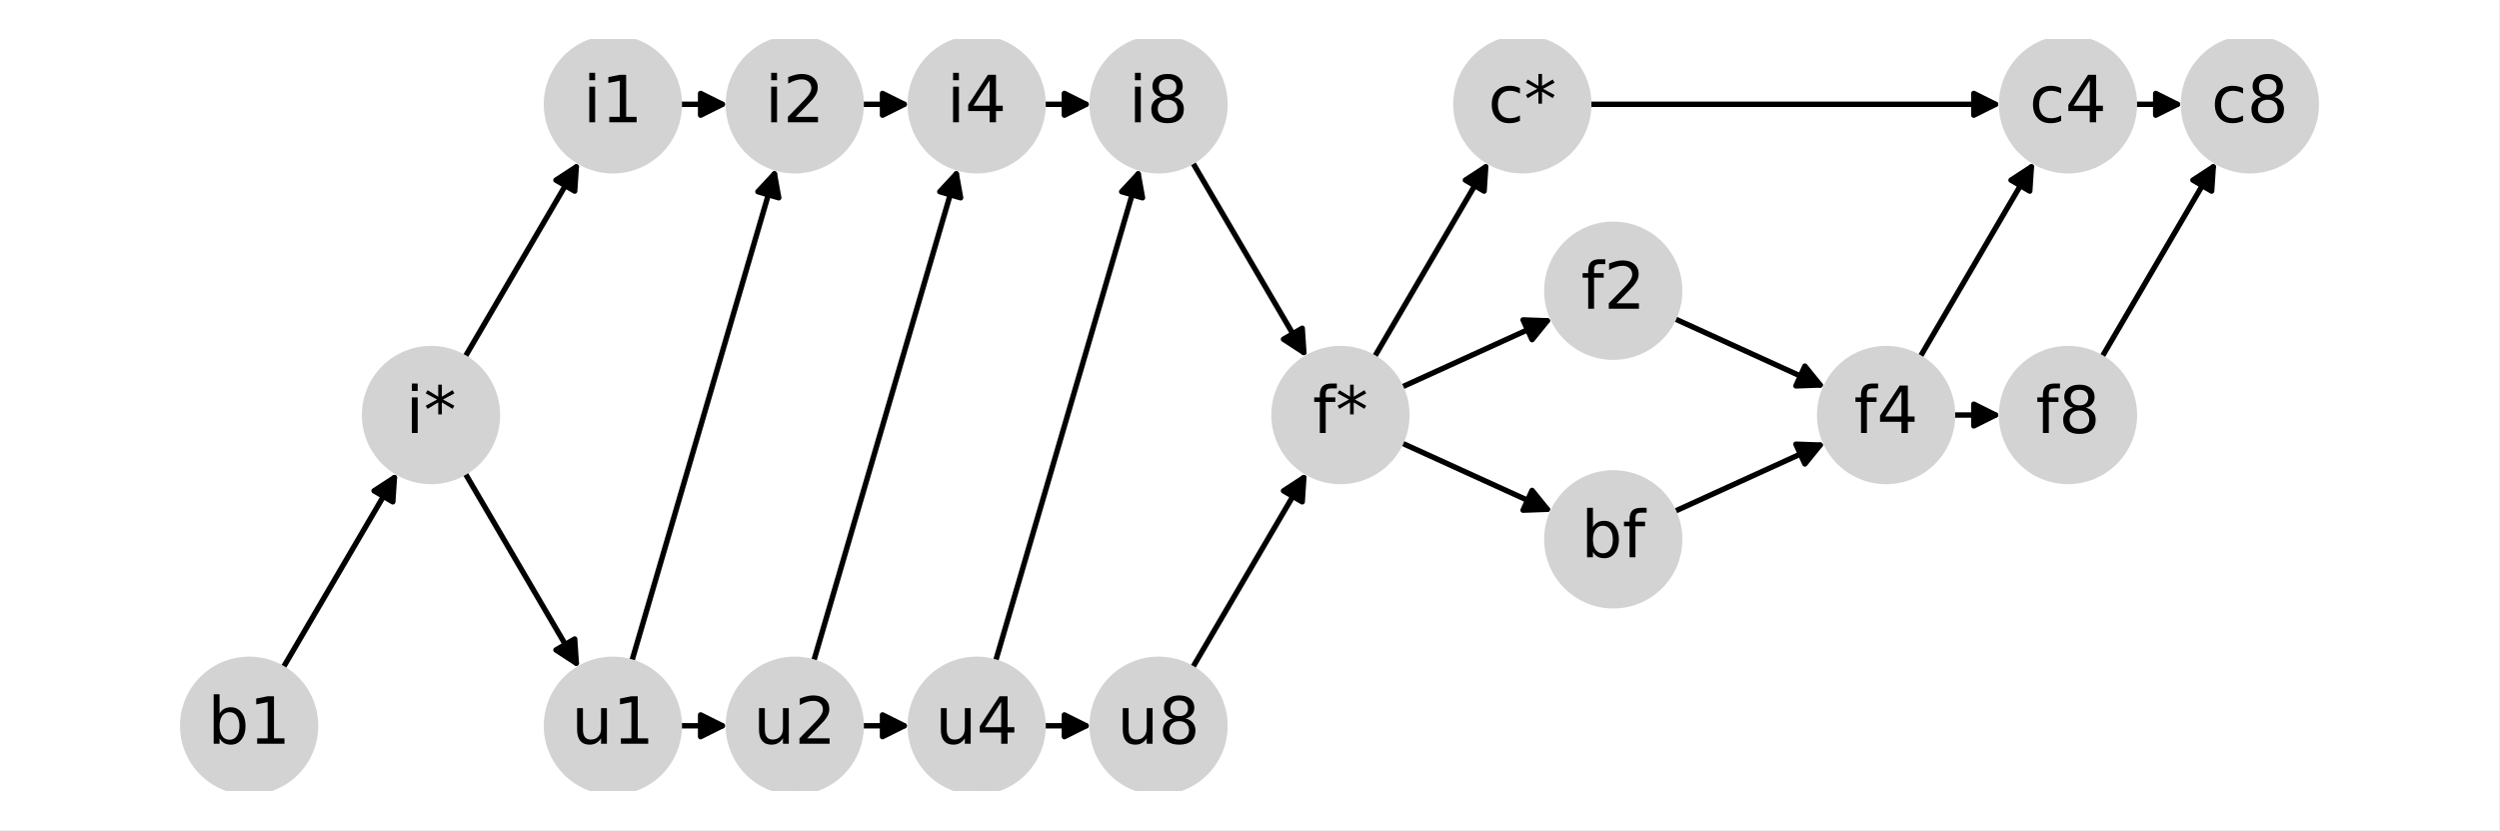
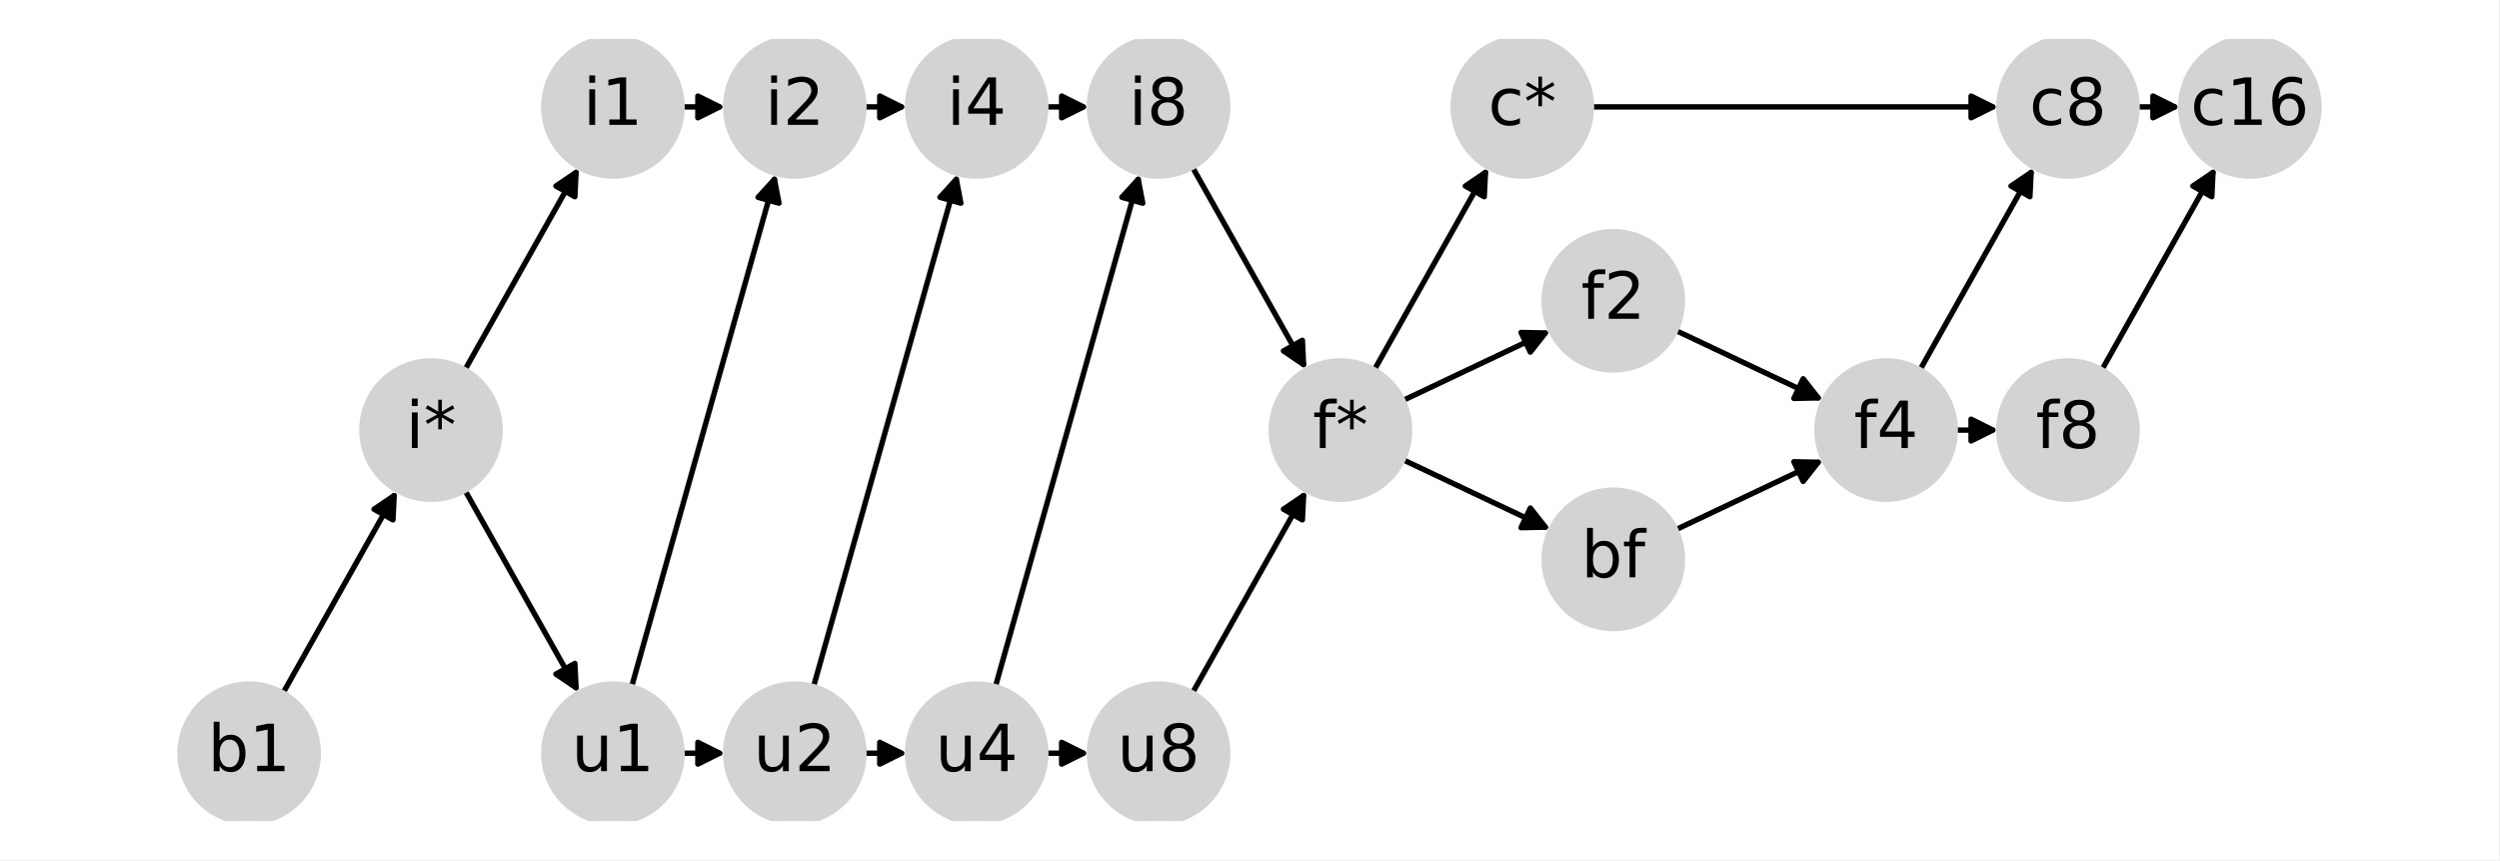
- <svg xmlns="http://www.w3.org/2000/svg" xmlns:xlink="http://www.w3.org/1999/xlink" height="153pt" version="1.1" viewBox="0 0 460.8 153" width="460.8pt">
+ <svg xmlns="http://www.w3.org/2000/svg" xmlns:xlink="http://www.w3.org/1999/xlink" height="158.544pt" version="1.1" viewBox="0 0 460.8 158.544" width="460.8pt">
  <defs>
    <style type="text/css">*{stroke-linecap:butt;stroke-linejoin:round;}</style>
  </defs>
  <g id="figure_1">
    <g id="patch_1">
-       <path d="M 0 153  L 460.8 153  L 460.8 0  L 0 0  z " style="fill:#ffffff;" />
+       <path d="M 0 158.544  L 460.8 158.544  L 460.8 0  L 0 0  z " style="fill:#ffffff;" />
    </g>
    <g id="axes_1">
      <g id="patch_2">
-         <path clip-path="url(#pbde559b380)" d="M 52.125 123.205  Q 62.707 105.136 72.723 88.032  " style="fill:none;stroke:#000000;stroke-linecap:round;" />
-         <path clip-path="url(#pbde559b380)" d="M 68.975 90.473  L 72.723 88.032  L 72.427 92.495  L 68.975 90.473  z " style="stroke:#000000;stroke-linecap:round;" />
+         <path clip-path="url(#p15dc812c16)" d="M 52.191 127.729  Q 62.707 109.054 72.674 91.352  " style="fill:none;stroke:#000000;stroke-linecap:round;" />
+         <path clip-path="url(#p15dc812c16)" d="M 68.969 93.856  L 72.674 91.352  L 72.454 95.819  L 68.969 93.856  z " style="stroke:#000000;stroke-linecap:round;" />
      </g>
      <g id="patch_3">
-         <path clip-path="url(#pbde559b380)" d="M 125.26 133.773  Q 129.784 133.773 133.19 133.773  " style="fill:none;stroke:#000000;stroke-linecap:round;" />
-         <path clip-path="url(#pbde559b380)" d="M 129.19 131.773  L 133.19 133.773  L 129.19 135.773  L 129.19 131.773  z " style="stroke:#000000;stroke-linecap:round;" />
+         <path clip-path="url(#p15dc812c16)" d="M 125.759 138.836  Q 129.781 138.836 132.685 138.836  " style="fill:none;stroke:#000000;stroke-linecap:round;" />
+         <path clip-path="url(#p15dc812c16)" d="M 128.685 136.836  L 132.685 138.836  L 128.685 140.836  L 128.685 136.836  z " style="stroke:#000000;stroke-linecap:round;" />
      </g>
      <g id="patch_4">
-         <path clip-path="url(#pbde559b380)" d="M 116.457 122.017  Q 129.784 76.499 142.798 32.054  " style="fill:none;stroke:#000000;stroke-linecap:round;" />
-         <path clip-path="url(#pbde559b380)" d="M 139.754 35.331  L 142.798 32.054  L 143.593 36.455  L 139.754 35.331  z " style="stroke:#000000;stroke-linecap:round;" />
+         <path clip-path="url(#p15dc812c16)" d="M 116.469 126.566  Q 129.784 79.273 142.795 33.056  " style="fill:none;stroke:#000000;stroke-linecap:round;" />
+         <path clip-path="url(#p15dc812c16)" d="M 139.786 36.364  L 142.795 33.056  L 143.637 37.448  L 139.786 36.364  z " style="stroke:#000000;stroke-linecap:round;" />
      </g>
      <g id="patch_5">
-         <path clip-path="url(#pbde559b380)" d="M 149.995 122.017  Q 163.323 76.499 176.336 32.054  " style="fill:none;stroke:#000000;stroke-linecap:round;" />
-         <path clip-path="url(#pbde559b380)" d="M 173.293 35.331  L 176.336 32.054  L 177.132 36.455  L 173.293 35.331  z " style="stroke:#000000;stroke-linecap:round;" />
+         <path clip-path="url(#p15dc812c16)" d="M 150.008 126.566  Q 163.322 79.273 176.334 33.056  " style="fill:none;stroke:#000000;stroke-linecap:round;" />
+         <path clip-path="url(#p15dc812c16)" d="M 173.325 36.364  L 176.334 33.056  L 177.175 37.448  L 173.325 36.364  z " style="stroke:#000000;stroke-linecap:round;" />
      </g>
      <g id="patch_6">
-         <path clip-path="url(#pbde559b380)" d="M 158.799 133.773  Q 163.323 133.773 166.729 133.773  " style="fill:none;stroke:#000000;stroke-linecap:round;" />
-         <path clip-path="url(#pbde559b380)" d="M 162.729 131.773  L 166.729 133.773  L 162.729 135.773  L 162.729 131.773  z " style="stroke:#000000;stroke-linecap:round;" />
+         <path clip-path="url(#p15dc812c16)" d="M 159.298 138.836  Q 163.32 138.836 166.224 138.836  " style="fill:none;stroke:#000000;stroke-linecap:round;" />
+         <path clip-path="url(#p15dc812c16)" d="M 162.224 136.836  L 166.224 138.836  L 162.224 140.836  L 162.224 136.836  z " style="stroke:#000000;stroke-linecap:round;" />
      </g>
      <g id="patch_7">
-         <path clip-path="url(#pbde559b380)" d="M 192.337 133.773  Q 196.861 133.773 200.267 133.773  " style="fill:none;stroke:#000000;stroke-linecap:round;" />
-         <path clip-path="url(#pbde559b380)" d="M 196.267 131.773  L 200.267 133.773  L 196.267 135.773  L 196.267 131.773  z " style="stroke:#000000;stroke-linecap:round;" />
+         <path clip-path="url(#p15dc812c16)" d="M 192.837 138.836  Q 196.859 138.836 199.763 138.836  " style="fill:none;stroke:#000000;stroke-linecap:round;" />
+         <path clip-path="url(#p15dc812c16)" d="M 195.763 136.836  L 199.763 138.836  L 195.763 140.836  L 195.763 136.836  z " style="stroke:#000000;stroke-linecap:round;" />
      </g>
      <g id="patch_8">
-         <path clip-path="url(#pbde559b380)" d="M 183.534 122.017  Q 196.862 76.499 209.875 32.054  " style="fill:none;stroke:#000000;stroke-linecap:round;" />
-         <path clip-path="url(#pbde559b380)" d="M 206.832 35.331  L 209.875 32.054  L 210.67 36.455  L 206.832 35.331  z " style="stroke:#000000;stroke-linecap:round;" />
+         <path clip-path="url(#p15dc812c16)" d="M 183.546 126.566  Q 196.861 79.273 209.873 33.056  " style="fill:none;stroke:#000000;stroke-linecap:round;" />
+         <path clip-path="url(#p15dc812c16)" d="M 206.864 36.364  L 209.873 33.056  L 210.714 37.448  L 206.864 36.364  z " style="stroke:#000000;stroke-linecap:round;" />
      </g>
      <g id="patch_9">
-         <path clip-path="url(#pbde559b380)" d="M 219.819 123.205  Q 230.4 105.136 240.416 88.032  " style="fill:none;stroke:#000000;stroke-linecap:round;" />
-         <path clip-path="url(#pbde559b380)" d="M 236.669 90.473  L 240.416 88.032  L 240.121 92.495  L 236.669 90.473  z " style="stroke:#000000;stroke-linecap:round;" />
+         <path clip-path="url(#p15dc812c16)" d="M 219.884 127.729  Q 230.4 109.054 240.367 91.352  " style="fill:none;stroke:#000000;stroke-linecap:round;" />
+         <path clip-path="url(#p15dc812c16)" d="M 236.662 93.856  L 240.367 91.352  L 240.148 95.819  L 236.662 93.856  z " style="stroke:#000000;stroke-linecap:round;" />
      </g>
      <g id="patch_10">
-         <path clip-path="url(#pbde559b380)" d="M 85.664 87.067  Q 96.245 105.136 106.261 122.241  " style="fill:none;stroke:#000000;stroke-linecap:round;" />
-         <path clip-path="url(#pbde559b380)" d="M 105.966 117.778  L 106.261 122.241  L 102.514 119.799  L 105.966 117.778  z " style="stroke:#000000;stroke-linecap:round;" />
+         <path clip-path="url(#p15dc812c16)" d="M 85.73 90.378  Q 96.245 109.054 106.213 126.756  " style="fill:none;stroke:#000000;stroke-linecap:round;" />
+         <path clip-path="url(#p15dc812c16)" d="M 105.993 122.289  L 106.213 126.756  L 102.507 124.251  L 105.993 122.289  z " style="stroke:#000000;stroke-linecap:round;" />
      </g>
      <g id="patch_11">
-         <path clip-path="url(#pbde559b380)" d="M 85.664 65.933  Q 96.245 47.864 106.261 30.759  " style="fill:none;stroke:#000000;stroke-linecap:round;" />
-         <path clip-path="url(#pbde559b380)" d="M 102.514 33.201  L 106.261 30.759  L 105.966 35.222  L 102.514 33.201  z " style="stroke:#000000;stroke-linecap:round;" />
+         <path clip-path="url(#p15dc812c16)" d="M 85.73 68.166  Q 96.245 49.49 106.213 31.788  " style="fill:none;stroke:#000000;stroke-linecap:round;" />
+         <path clip-path="url(#p15dc812c16)" d="M 102.507 34.293  L 106.213 31.788  L 105.993 36.255  L 102.507 34.293  z " style="stroke:#000000;stroke-linecap:round;" />
      </g>
      <g id="patch_12">
-         <path clip-path="url(#pbde559b380)" d="M 125.26 19.227  Q 129.784 19.227 133.19 19.227  " style="fill:none;stroke:#000000;stroke-linecap:round;" />
-         <path clip-path="url(#pbde559b380)" d="M 129.19 17.227  L 133.19 19.227  L 129.19 21.227  L 129.19 17.227  z " style="stroke:#000000;stroke-linecap:round;" />
+         <path clip-path="url(#p15dc812c16)" d="M 125.759 19.708  Q 129.781 19.708 132.685 19.708  " style="fill:none;stroke:#000000;stroke-linecap:round;" />
+         <path clip-path="url(#p15dc812c16)" d="M 128.685 17.708  L 132.685 19.708  L 128.685 21.708  L 128.685 17.708  z " style="stroke:#000000;stroke-linecap:round;" />
      </g>
      <g id="patch_13">
-         <path clip-path="url(#pbde559b380)" d="M 158.799 19.227  Q 163.323 19.227 166.729 19.227  " style="fill:none;stroke:#000000;stroke-linecap:round;" />
-         <path clip-path="url(#pbde559b380)" d="M 162.729 17.227  L 166.729 19.227  L 162.729 21.227  L 162.729 17.227  z " style="stroke:#000000;stroke-linecap:round;" />
+         <path clip-path="url(#p15dc812c16)" d="M 159.298 19.708  Q 163.32 19.708 166.224 19.708  " style="fill:none;stroke:#000000;stroke-linecap:round;" />
+         <path clip-path="url(#p15dc812c16)" d="M 162.224 17.708  L 166.224 19.708  L 162.224 21.708  L 162.224 17.708  z " style="stroke:#000000;stroke-linecap:round;" />
      </g>
      <g id="patch_14">
-         <path clip-path="url(#pbde559b380)" d="M 192.337 19.227  Q 196.861 19.227 200.267 19.227  " style="fill:none;stroke:#000000;stroke-linecap:round;" />
-         <path clip-path="url(#pbde559b380)" d="M 196.267 17.227  L 200.267 19.227  L 196.267 21.227  L 196.267 17.227  z " style="stroke:#000000;stroke-linecap:round;" />
+         <path clip-path="url(#p15dc812c16)" d="M 192.837 19.708  Q 196.859 19.708 199.763 19.708  " style="fill:none;stroke:#000000;stroke-linecap:round;" />
+         <path clip-path="url(#p15dc812c16)" d="M 195.763 17.708  L 199.763 19.708  L 195.763 21.708  L 195.763 17.708  z " style="stroke:#000000;stroke-linecap:round;" />
      </g>
      <g id="patch_15">
-         <path clip-path="url(#pbde559b380)" d="M 219.819 29.795  Q 230.4 47.864 240.416 64.968  " style="fill:none;stroke:#000000;stroke-linecap:round;" />
-         <path clip-path="url(#pbde559b380)" d="M 240.121 60.505  L 240.416 64.968  L 236.669 62.527  L 240.121 60.505  z " style="stroke:#000000;stroke-linecap:round;" />
+         <path clip-path="url(#p15dc812c16)" d="M 219.884 30.815  Q 230.4 49.49 240.367 67.192  " style="fill:none;stroke:#000000;stroke-linecap:round;" />
+         <path clip-path="url(#p15dc812c16)" d="M 240.148 62.725  L 240.367 67.192  L 236.662 64.688  L 240.148 62.725  z " style="stroke:#000000;stroke-linecap:round;" />
      </g>
      <g id="patch_16">
-         <path clip-path="url(#pbde559b380)" d="M 253.358 65.933  Q 263.939 47.864 273.955 30.759  " style="fill:none;stroke:#000000;stroke-linecap:round;" />
-         <path clip-path="url(#pbde559b380)" d="M 270.208 33.201  L 273.955 30.759  L 273.659 35.222  L 270.208 33.201  z " style="stroke:#000000;stroke-linecap:round;" />
+         <path clip-path="url(#p15dc812c16)" d="M 253.423 68.166  Q 263.939 49.49 273.906 31.788  " style="fill:none;stroke:#000000;stroke-linecap:round;" />
+         <path clip-path="url(#p15dc812c16)" d="M 270.201 34.293  L 273.906 31.788  L 273.686 36.255  L 270.201 34.293  z " style="stroke:#000000;stroke-linecap:round;" />
      </g>
      <g id="patch_17">
-         <path clip-path="url(#pbde559b380)" d="M 258.319 71.423  Q 272.326 65.044 285.315 59.129  " style="fill:none;stroke:#000000;stroke-linecap:round;" />
-         <path clip-path="url(#pbde559b380)" d="M 280.846 58.967  L 285.315 59.129  L 282.504 62.607  L 280.846 58.967  z " style="stroke:#000000;stroke-linecap:round;" />
+         <path clip-path="url(#p15dc812c16)" d="M 258.693 73.814  Q 272.325 67.359 284.946 61.381  " style="fill:none;stroke:#000000;stroke-linecap:round;" />
+         <path clip-path="url(#p15dc812c16)" d="M 280.475 61.286  L 284.946 61.381  L 282.187 64.901  L 280.475 61.286  z " style="stroke:#000000;stroke-linecap:round;" />
      </g>
      <g id="patch_18">
-         <path clip-path="url(#pbde559b380)" d="M 258.319 81.577  Q 272.326 87.956 285.315 93.871  " style="fill:none;stroke:#000000;stroke-linecap:round;" />
-         <path clip-path="url(#pbde559b380)" d="M 282.504 90.393  L 285.315 93.871  L 280.846 94.033  L 282.504 90.393  z " style="stroke:#000000;stroke-linecap:round;" />
+         <path clip-path="url(#p15dc812c16)" d="M 258.693 84.73  Q 272.325 91.185 284.946 97.163  " style="fill:none;stroke:#000000;stroke-linecap:round;" />
+         <path clip-path="url(#p15dc812c16)" d="M 282.187 93.643  L 284.946 97.163  L 280.475 97.258  L 282.187 93.643  z " style="stroke:#000000;stroke-linecap:round;" />
      </g>
      <g id="patch_19">
-         <path clip-path="url(#pbde559b380)" d="M 308.627 94.332  Q 322.634 87.954 335.623 82.038  " style="fill:none;stroke:#000000;stroke-linecap:round;" />
-         <path clip-path="url(#pbde559b380)" d="M 331.154 81.876  L 335.623 82.038  L 332.812 85.516  L 331.154 81.876  z " style="stroke:#000000;stroke-linecap:round;" />
+         <path clip-path="url(#p15dc812c16)" d="M 309.001 97.64  Q 322.633 91.184 335.254 85.207  " style="fill:none;stroke:#000000;stroke-linecap:round;" />
+         <path clip-path="url(#p15dc812c16)" d="M 330.783 85.111  L 335.254 85.207  L 332.495 88.726  L 330.783 85.111  z " style="stroke:#000000;stroke-linecap:round;" />
      </g>
      <g id="patch_20">
-         <path clip-path="url(#pbde559b380)" d="M 308.627 58.668  Q 322.634 65.046 335.623 70.962  " style="fill:none;stroke:#000000;stroke-linecap:round;" />
-         <path clip-path="url(#pbde559b380)" d="M 332.812 67.484  L 335.623 70.962  L 331.154 71.124  L 332.812 67.484  z " style="stroke:#000000;stroke-linecap:round;" />
+         <path clip-path="url(#p15dc812c16)" d="M 309.001 60.904  Q 322.633 67.36 335.254 73.337  " style="fill:none;stroke:#000000;stroke-linecap:round;" />
+         <path clip-path="url(#p15dc812c16)" d="M 332.495 69.818  L 335.254 73.337  L 330.783 73.433  L 332.495 69.818  z " style="stroke:#000000;stroke-linecap:round;" />
      </g>
      <g id="patch_21">
-         <path clip-path="url(#pbde559b380)" d="M 353.974 65.933  Q 364.555 47.864 374.571 30.759  " style="fill:none;stroke:#000000;stroke-linecap:round;" />
-         <path clip-path="url(#pbde559b380)" d="M 370.824 33.201  L 374.571 30.759  L 374.275 35.222  L 370.824 33.201  z " style="stroke:#000000;stroke-linecap:round;" />
+         <path clip-path="url(#p15dc812c16)" d="M 354.039 68.166  Q 364.555 49.49 374.522 31.788  " style="fill:none;stroke:#000000;stroke-linecap:round;" />
+         <path clip-path="url(#p15dc812c16)" d="M 370.817 34.293  L 374.522 31.788  L 374.302 36.255  L 370.817 34.293  z " style="stroke:#000000;stroke-linecap:round;" />
      </g>
      <g id="patch_22">
-         <path clip-path="url(#pbde559b380)" d="M 360.031 76.5  Q 364.555 76.5 367.961 76.5  " style="fill:none;stroke:#000000;stroke-linecap:round;" />
-         <path clip-path="url(#pbde559b380)" d="M 363.961 74.5  L 367.961 76.5  L 363.961 78.5  L 363.961 74.5  z " style="stroke:#000000;stroke-linecap:round;" />
+         <path clip-path="url(#p15dc812c16)" d="M 360.53 79.272  Q 364.552 79.272 367.456 79.272  " style="fill:none;stroke:#000000;stroke-linecap:round;" />
+         <path clip-path="url(#p15dc812c16)" d="M 363.456 77.272  L 367.456 79.272  L 363.456 81.272  L 363.456 77.272  z " style="stroke:#000000;stroke-linecap:round;" />
      </g>
      <g id="patch_23">
-         <path clip-path="url(#pbde559b380)" d="M 387.512 65.933  Q 398.093 47.864 408.11 30.759  " style="fill:none;stroke:#000000;stroke-linecap:round;" />
-         <path clip-path="url(#pbde559b380)" d="M 404.362 33.201  L 408.11 30.759  L 407.814 35.222  L 404.362 33.201  z " style="stroke:#000000;stroke-linecap:round;" />
+         <path clip-path="url(#p15dc812c16)" d="M 387.578 68.166  Q 398.094 49.49 408.061 31.788  " style="fill:none;stroke:#000000;stroke-linecap:round;" />
+         <path clip-path="url(#p15dc812c16)" d="M 404.356 34.293  L 408.061 31.788  L 407.841 36.255  L 404.356 34.293  z " style="stroke:#000000;stroke-linecap:round;" />
      </g>
      <g id="patch_24">
-         <path clip-path="url(#pbde559b380)" d="M 292.956 19.227  Q 331.017 19.227 367.96 19.227  " style="fill:none;stroke:#000000;stroke-linecap:round;" />
-         <path clip-path="url(#pbde559b380)" d="M 363.96 17.227  L 367.96 19.227  L 363.96 21.227  L 363.96 17.227  z " style="stroke:#000000;stroke-linecap:round;" />
+         <path clip-path="url(#p15dc812c16)" d="M 293.454 19.708  Q 331.016 19.708 367.461 19.708  " style="fill:none;stroke:#000000;stroke-linecap:round;" />
+         <path clip-path="url(#p15dc812c16)" d="M 363.461 17.708  L 367.461 19.708  L 363.461 21.708  L 363.461 17.708  z " style="stroke:#000000;stroke-linecap:round;" />
      </g>
      <g id="patch_25">
-         <path clip-path="url(#pbde559b380)" d="M 393.57 19.227  Q 398.094 19.227 401.5 19.227  " style="fill:none;stroke:#000000;stroke-linecap:round;" />
-         <path clip-path="url(#pbde559b380)" d="M 397.5 17.227  L 401.5 19.227  L 397.5 21.227  L 397.5 17.227  z " style="stroke:#000000;stroke-linecap:round;" />
+         <path clip-path="url(#p15dc812c16)" d="M 394.069 19.708  Q 398.091 19.708 400.995 19.708  " style="fill:none;stroke:#000000;stroke-linecap:round;" />
+         <path clip-path="url(#p15dc812c16)" d="M 396.995 17.708  L 400.995 19.708  L 396.995 21.708  L 396.995 17.708  z " style="stroke:#000000;stroke-linecap:round;" />
      </g>
      <g id="PathCollection_1">
        <defs>
-           <path d="M 0 12.247  C 3.248 12.247 6.364 10.957 8.66 8.66  C 10.957 6.364 12.247 3.248 12.247 0  C 12.247 -3.248 10.957 -6.364 8.66 -8.66  C 6.364 -10.957 3.248 -12.247 0 -12.247  C -3.248 -12.247 -6.364 -10.957 -8.66 -8.66  C -10.957 -6.364 -12.247 -3.248 -12.247 0  C -12.247 3.248 -10.957 6.364 -8.66 8.66  C -6.364 10.957 -3.248 12.247 0 12.247  z " id="mb27db99286" style="stroke:#d3d3d3;" />
+           <path d="M 0 12.748  C 3.381 12.748 6.623 11.404 9.014 9.014  C 11.404 6.623 12.748 3.381 12.748 0  C 12.748 -3.381 11.404 -6.623 9.014 -9.014  C 6.623 -11.404 3.381 -12.748 0 -12.748  C -3.381 -12.748 -6.623 -11.404 -9.014 -9.014  C -11.404 -6.623 -12.748 -3.381 -12.748 0  C -12.748 3.381 -11.404 6.623 -9.014 9.014  C -6.623 11.404 -3.381 12.748 0 12.748  z " id="mf96788dac4" style="stroke:#d3d3d3;" />
        </defs>
-         <g clip-path="url(#pbde559b380)">
-           <use style="fill:#d3d3d3;stroke:#d3d3d3;" x="45.937" xlink:href="#mb27db99286" y="133.773" />
-           <use style="fill:#d3d3d3;stroke:#d3d3d3;" x="113.015" xlink:href="#mb27db99286" y="133.773" />
-           <use style="fill:#d3d3d3;stroke:#d3d3d3;" x="146.553" xlink:href="#mb27db99286" y="133.773" />
-           <use style="fill:#d3d3d3;stroke:#d3d3d3;" x="180.092" xlink:href="#mb27db99286" y="133.773" />
-           <use style="fill:#d3d3d3;stroke:#d3d3d3;" x="213.631" xlink:href="#mb27db99286" y="133.773" />
-           <use style="fill:#d3d3d3;stroke:#d3d3d3;" x="79.476" xlink:href="#mb27db99286" y="76.5" />
-           <use style="fill:#d3d3d3;stroke:#d3d3d3;" x="113.015" xlink:href="#mb27db99286" y="19.227" />
-           <use style="fill:#d3d3d3;stroke:#d3d3d3;" x="146.553" xlink:href="#mb27db99286" y="19.227" />
-           <use style="fill:#d3d3d3;stroke:#d3d3d3;" x="180.092" xlink:href="#mb27db99286" y="19.227" />
-           <use style="fill:#d3d3d3;stroke:#d3d3d3;" x="213.631" xlink:href="#mb27db99286" y="19.227" />
-           <use style="fill:#d3d3d3;stroke:#d3d3d3;" x="247.169" xlink:href="#mb27db99286" y="76.5" />
-           <use style="fill:#d3d3d3;stroke:#d3d3d3;" x="297.477" xlink:href="#mb27db99286" y="99.409" />
-           <use style="fill:#d3d3d3;stroke:#d3d3d3;" x="297.477" xlink:href="#mb27db99286" y="53.591" />
-           <use style="fill:#d3d3d3;stroke:#d3d3d3;" x="347.785" xlink:href="#mb27db99286" y="76.5" />
-           <use style="fill:#d3d3d3;stroke:#d3d3d3;" x="381.324" xlink:href="#mb27db99286" y="76.5" />
-           <use style="fill:#d3d3d3;stroke:#d3d3d3;" x="280.708" xlink:href="#mb27db99286" y="19.227" />
-           <use style="fill:#d3d3d3;stroke:#d3d3d3;" x="381.324" xlink:href="#mb27db99286" y="19.227" />
-           <use style="fill:#d3d3d3;stroke:#d3d3d3;" x="414.863" xlink:href="#mb27db99286" y="19.227" />
+         <g clip-path="url(#p15dc812c16)">
+           <use style="fill:#d3d3d3;stroke:#d3d3d3;" x="45.937" xlink:href="#mf96788dac4" y="138.836" />
+           <use style="fill:#d3d3d3;stroke:#d3d3d3;" x="113.015" xlink:href="#mf96788dac4" y="138.836" />
+           <use style="fill:#d3d3d3;stroke:#d3d3d3;" x="146.553" xlink:href="#mf96788dac4" y="138.836" />
+           <use style="fill:#d3d3d3;stroke:#d3d3d3;" x="180.092" xlink:href="#mf96788dac4" y="138.836" />
+           <use style="fill:#d3d3d3;stroke:#d3d3d3;" x="213.631" xlink:href="#mf96788dac4" y="138.836" />
+           <use style="fill:#d3d3d3;stroke:#d3d3d3;" x="79.476" xlink:href="#mf96788dac4" y="79.272" />
+           <use style="fill:#d3d3d3;stroke:#d3d3d3;" x="113.015" xlink:href="#mf96788dac4" y="19.708" />
+           <use style="fill:#d3d3d3;stroke:#d3d3d3;" x="146.553" xlink:href="#mf96788dac4" y="19.708" />
+           <use style="fill:#d3d3d3;stroke:#d3d3d3;" x="180.092" xlink:href="#mf96788dac4" y="19.708" />
+           <use style="fill:#d3d3d3;stroke:#d3d3d3;" x="213.631" xlink:href="#mf96788dac4" y="19.708" />
+           <use style="fill:#d3d3d3;stroke:#d3d3d3;" x="247.169" xlink:href="#mf96788dac4" y="79.272" />
+           <use style="fill:#d3d3d3;stroke:#d3d3d3;" x="297.477" xlink:href="#mf96788dac4" y="103.097" />
+           <use style="fill:#d3d3d3;stroke:#d3d3d3;" x="297.477" xlink:href="#mf96788dac4" y="55.447" />
+           <use style="fill:#d3d3d3;stroke:#d3d3d3;" x="347.785" xlink:href="#mf96788dac4" y="79.272" />
+           <use style="fill:#d3d3d3;stroke:#d3d3d3;" x="381.324" xlink:href="#mf96788dac4" y="79.272" />
+           <use style="fill:#d3d3d3;stroke:#d3d3d3;" x="280.708" xlink:href="#mf96788dac4" y="19.708" />
+           <use style="fill:#d3d3d3;stroke:#d3d3d3;" x="381.324" xlink:href="#mf96788dac4" y="19.708" />
+           <use style="fill:#d3d3d3;stroke:#d3d3d3;" x="414.863" xlink:href="#mf96788dac4" y="19.708" />
        </g>
      </g>
      <g id="text_1">
-         <g clip-path="url(#pbde559b380)">
-           <g transform="translate(38.31063 137.084)scale(0.12 -0.12)">
-             <defs>
-               <path d="M 48.688 27.297  Q 48.688 37.203 44.609 42.844  Q 40.531 48.484 33.406 48.484  Q 26.266 48.484 22.188 42.844  Q 18.109 37.203 18.109 27.297  Q 18.109 17.391 22.188 11.75  Q 26.266 6.109 33.406 6.109  Q 40.531 6.109 44.609 11.75  Q 48.688 17.391 48.688 27.297  z M 18.109 46.391  Q 20.953 51.266 25.266 53.625  Q 29.594 56 35.594 56  Q 45.562 56 51.781 48.094  Q 58.016 40.188 58.016 27.297  Q 58.016 14.406 51.781 6.484  Q 45.562 -1.422 35.594 -1.422  Q 29.594 -1.422 25.266 0.953  Q 20.953 3.328 18.109 8.203  L 18.109 0  L 9.078 0  L 9.078 75.984  L 18.109 75.984  z " id="DejaVuSans-98" />
-               <path d="M 12.406 8.297  L 28.516 8.297  L 28.516 63.922  L 10.984 60.406  L 10.984 69.391  L 28.422 72.906  L 38.281 72.906  L 38.281 8.297  L 54.391 8.297  L 54.391 0  L 12.406 0  z " id="DejaVuSans-49" />
-             </defs>
-             <use xlink:href="#DejaVuSans-98" />
-             <use x="63.477" xlink:href="#DejaVuSans-49" />
+         <g clip-path="url(#p15dc812c16)">
+           <g transform="translate(38.31063 142.1469)scale(0.12 -0.12)">
+             <defs>
+               <path d="M 3116 1747  Q 3116 2381 2855 2742  Q 2594 3103 2138 3103  Q 1681 3103 1420 2742  Q 1159 2381 1159 1747  Q 1159 1113 1420 752  Q 1681 391 2138 391  Q 2594 391 2855 752  Q 3116 1113 3116 1747  z M 1159 2969  Q 1341 3281 1617 3432  Q 1894 3584 2278 3584  Q 2916 3584 3314 3078  Q 3713 2572 3713 1747  Q 3713 922 3314 415  Q 2916 -91 2278 -91  Q 1894 -91 1617 61  Q 1341 213 1159 525  L 1159 0  L 581 0  L 581 4863  L 1159 4863  L 1159 2969  z " id="DejaVuSans-62" transform="scale(0.015625)" />
+               <path d="M 794 531  L 1825 531  L 1825 4091  L 703 3866  L 703 4441  L 1819 4666  L 2450 4666  L 2450 531  L 3481 531  L 3481 0  L 794 0  L 794 531  z " id="DejaVuSans-31" transform="scale(0.015625)" />
+             </defs>
+             <use xlink:href="#DejaVuSans-62" />
+             <use x="63.477" xlink:href="#DejaVuSans-31" />
          </g>
        </g>
      </g>
      <g id="text_2">
-         <g clip-path="url(#pbde559b380)">
-           <g transform="translate(105.3946 137.084)scale(0.12 -0.12)">
-             <defs>
-               <path d="M 8.5 21.578  L 8.5 54.688  L 17.484 54.688  L 17.484 21.922  Q 17.484 14.156 20.5 10.266  Q 23.531 6.391 29.594 6.391  Q 36.859 6.391 41.078 11.031  Q 45.312 15.672 45.312 23.688  L 45.312 54.688  L 54.297 54.688  L 54.297 0  L 45.312 0  L 45.312 8.406  Q 42.047 3.422 37.719 1  Q 33.406 -1.422 27.688 -1.422  Q 18.266 -1.422 13.375 4.438  Q 8.5 10.297 8.5 21.578  z M 31.109 56  z " id="DejaVuSans-117" />
-             </defs>
-             <use xlink:href="#DejaVuSans-117" />
-             <use x="63.379" xlink:href="#DejaVuSans-49" />
+         <g clip-path="url(#p15dc812c16)">
+           <g transform="translate(105.3946 142.1469)scale(0.12 -0.12)">
+             <defs>
+               <path d="M 544 1381  L 544 3500  L 1119 3500  L 1119 1403  Q 1119 906 1312 657  Q 1506 409 1894 409  Q 2359 409 2629 706  Q 2900 1003 2900 1516  L 2900 3500  L 3475 3500  L 3475 0  L 2900 0  L 2900 538  Q 2691 219 2414 64  Q 2138 -91 1772 -91  Q 1169 -91 856 284  Q 544 659 544 1381  z M 1991 3584  L 1991 3584  z " id="DejaVuSans-75" transform="scale(0.015625)" />
+             </defs>
+             <use xlink:href="#DejaVuSans-75" />
+             <use x="63.379" xlink:href="#DejaVuSans-31" />
          </g>
        </g>
      </g>
      <g id="text_3">
-         <g clip-path="url(#pbde559b380)">
-           <g transform="translate(138.9333 137.084)scale(0.12 -0.12)">
-             <defs>
-               <path d="M 19.188 8.297  L 53.609 8.297  L 53.609 0  L 7.328 0  L 7.328 8.297  Q 12.938 14.109 22.625 23.891  Q 32.328 33.688 34.812 36.531  Q 39.547 41.844 41.422 45.531  Q 43.312 49.219 43.312 52.781  Q 43.312 58.594 39.234 62.25  Q 35.156 65.922 28.609 65.922  Q 23.969 65.922 18.812 64.312  Q 13.672 62.703 7.812 59.422  L 7.812 69.391  Q 13.766 71.781 18.938 73  Q 24.125 74.219 28.422 74.219  Q 39.75 74.219 46.484 68.547  Q 53.219 62.891 53.219 53.422  Q 53.219 48.922 51.531 44.891  Q 49.859 40.875 45.406 35.406  Q 44.188 33.984 37.641 27.219  Q 31.109 20.453 19.188 8.297  z " id="DejaVuSans-50" />
-             </defs>
-             <use xlink:href="#DejaVuSans-117" />
-             <use x="63.379" xlink:href="#DejaVuSans-50" />
+         <g clip-path="url(#p15dc812c16)">
+           <g transform="translate(138.9333 142.1469)scale(0.12 -0.12)">
+             <defs>
+               <path d="M 1228 531  L 3431 531  L 3431 0  L 469 0  L 469 531  Q 828 903 1448 1529  Q 2069 2156 2228 2338  Q 2531 2678 2651 2914  Q 2772 3150 2772 3378  Q 2772 3750 2511 3984  Q 2250 4219 1831 4219  Q 1534 4219 1204 4116  Q 875 4013 500 3803  L 500 4441  Q 881 4594 1212 4672  Q 1544 4750 1819 4750  Q 2544 4750 2975 4387  Q 3406 4025 3406 3419  Q 3406 3131 3298 2873  Q 3191 2616 2906 2266  Q 2828 2175 2409 1742  Q 1991 1309 1228 531  z " id="DejaVuSans-32" transform="scale(0.015625)" />
+             </defs>
+             <use xlink:href="#DejaVuSans-75" />
+             <use x="63.379" xlink:href="#DejaVuSans-32" />
          </g>
        </g>
      </g>
      <g id="text_4">
-         <g clip-path="url(#pbde559b380)">
-           <g transform="translate(172.472 137.084)scale(0.12 -0.12)">
-             <defs>
-               <path d="M 37.797 64.312  L 12.891 25.391  L 37.797 25.391  z M 35.203 72.906  L 47.609 72.906  L 47.609 25.391  L 58.016 25.391  L 58.016 17.188  L 47.609 17.188  L 47.609 0  L 37.797 0  L 37.797 17.188  L 4.891 17.188  L 4.891 26.703  z " id="DejaVuSans-52" />
-             </defs>
-             <use xlink:href="#DejaVuSans-117" />
-             <use x="63.379" xlink:href="#DejaVuSans-52" />
+         <g clip-path="url(#p15dc812c16)">
+           <g transform="translate(172.472 142.1469)scale(0.12 -0.12)">
+             <defs>
+               <path d="M 2419 4116  L 825 1625  L 2419 1625  L 2419 4116  z M 2253 4666  L 3047 4666  L 3047 1625  L 3713 1625  L 3713 1100  L 3047 1100  L 3047 0  L 2419 0  L 2419 1100  L 313 1100  L 313 1709  L 2253 4666  z " id="DejaVuSans-34" transform="scale(0.015625)" />
+             </defs>
+             <use xlink:href="#DejaVuSans-75" />
+             <use x="63.379" xlink:href="#DejaVuSans-34" />
          </g>
        </g>
      </g>
      <g id="text_5">
-         <g clip-path="url(#pbde559b380)">
-           <g transform="translate(206.0107 137.084)scale(0.12 -0.12)">
-             <defs>
-               <path d="M 31.781 34.625  Q 24.75 34.625 20.719 30.859  Q 16.703 27.094 16.703 20.516  Q 16.703 13.922 20.719 10.156  Q 24.75 6.391 31.781 6.391  Q 38.812 6.391 42.859 10.172  Q 46.922 13.969 46.922 20.516  Q 46.922 27.094 42.891 30.859  Q 38.875 34.625 31.781 34.625  z M 21.922 38.812  Q 15.578 40.375 12.031 44.719  Q 8.5 49.078 8.5 55.328  Q 8.5 64.062 14.719 69.141  Q 20.953 74.219 31.781 74.219  Q 42.672 74.219 48.875 69.141  Q 55.078 64.062 55.078 55.328  Q 55.078 49.078 51.531 44.719  Q 48 40.375 41.703 38.812  Q 48.828 37.156 52.797 32.312  Q 56.781 27.484 56.781 20.516  Q 56.781 9.906 50.312 4.234  Q 43.844 -1.422 31.781 -1.422  Q 19.734 -1.422 13.25 4.234  Q 6.781 9.906 6.781 20.516  Q 6.781 27.484 10.781 32.312  Q 14.797 37.156 21.922 38.812  z M 18.312 54.391  Q 18.312 48.734 21.844 45.562  Q 25.391 42.391 31.781 42.391  Q 38.141 42.391 41.719 45.562  Q 45.312 48.734 45.312 54.391  Q 45.312 60.062 41.719 63.234  Q 38.141 66.406 31.781 66.406  Q 25.391 66.406 21.844 63.234  Q 18.312 60.062 18.312 54.391  z " id="DejaVuSans-56" />
-             </defs>
-             <use xlink:href="#DejaVuSans-117" />
-             <use x="63.379" xlink:href="#DejaVuSans-56" />
+         <g clip-path="url(#p15dc812c16)">
+           <g transform="translate(206.0107 142.1469)scale(0.12 -0.12)">
+             <defs>
+               <path d="M 2034 2216  Q 1584 2216 1326 1975  Q 1069 1734 1069 1313  Q 1069 891 1326 650  Q 1584 409 2034 409  Q 2484 409 2743 651  Q 3003 894 3003 1313  Q 3003 1734 2745 1975  Q 2488 2216 2034 2216  z M 1403 2484  Q 997 2584 770 2862  Q 544 3141 544 3541  Q 544 4100 942 4425  Q 1341 4750 2034 4750  Q 2731 4750 3128 4425  Q 3525 4100 3525 3541  Q 3525 3141 3298 2862  Q 3072 2584 2669 2484  Q 3125 2378 3379 2068  Q 3634 1759 3634 1313  Q 3634 634 3220 271  Q 2806 -91 2034 -91  Q 1263 -91 848 271  Q 434 634 434 1313  Q 434 1759 690 2068  Q 947 2378 1403 2484  z M 1172 3481  Q 1172 3119 1398 2916  Q 1625 2713 2034 2713  Q 2441 2713 2670 2916  Q 2900 3119 2900 3481  Q 2900 3844 2670 4047  Q 2441 4250 2034 4250  Q 1625 4250 1398 4047  Q 1172 3844 1172 3481  z " id="DejaVuSans-38" transform="scale(0.015625)" />
+             </defs>
+             <use xlink:href="#DejaVuSans-75" />
+             <use x="63.379" xlink:href="#DejaVuSans-38" />
          </g>
        </g>
      </g>
      <g id="text_6">
-         <g clip-path="url(#pbde559b380)">
-           <g transform="translate(74.80901 79.81125)scale(0.12 -0.12)">
-             <defs>
-               <path d="M 9.422 54.688  L 18.406 54.688  L 18.406 0  L 9.422 0  z M 9.422 75.984  L 18.406 75.984  L 18.406 64.594  L 9.422 64.594  z " id="DejaVuSans-105" />
-               <path d="M 47.016 60.891  L 29.5 51.422  L 47.016 41.891  L 44.188 37.109  L 27.781 47.016  L 27.781 28.609  L 22.219 28.609  L 22.219 47.016  L 5.812 37.109  L 2.984 41.891  L 20.516 51.422  L 2.984 60.891  L 5.812 65.719  L 22.219 55.812  L 22.219 74.219  L 27.781 74.219  L 27.781 55.812  L 44.188 65.719  z " id="DejaVuSans-42" />
-             </defs>
-             <use xlink:href="#DejaVuSans-105" />
-             <use x="27.783" xlink:href="#DejaVuSans-42" />
+         <g clip-path="url(#p15dc812c16)">
+           <g transform="translate(74.80901 82.58325)scale(0.12 -0.12)">
+             <defs>
+               <path d="M 603 3500  L 1178 3500  L 1178 0  L 603 0  L 603 3500  z M 603 4863  L 1178 4863  L 1178 4134  L 603 4134  L 603 4863  z " id="DejaVuSans-69" transform="scale(0.015625)" />
+               <path d="M 3009 3897  L 1888 3291  L 3009 2681  L 2828 2375  L 1778 3009  L 1778 1831  L 1422 1831  L 1422 3009  L 372 2375  L 191 2681  L 1313 3291  L 191 3897  L 372 4206  L 1422 3572  L 1422 4750  L 1778 4750  L 1778 3572  L 2828 4206  L 3009 3897  z " id="DejaVuSans-2a" transform="scale(0.015625)" />
+             </defs>
+             <use xlink:href="#DejaVuSans-69" />
+             <use x="27.783" xlink:href="#DejaVuSans-2a" />
          </g>
        </g>
      </g>
      <g id="text_7">
-         <g clip-path="url(#pbde559b380)">
-           <g transform="translate(107.5302 22.53852)scale(0.12 -0.12)">
-             <use xlink:href="#DejaVuSans-105" />
-             <use x="27.783" xlink:href="#DejaVuSans-49" />
+         <g clip-path="url(#p15dc812c16)">
+           <g transform="translate(107.5302 23.01961)scale(0.12 -0.12)">
+             <use xlink:href="#DejaVuSans-69" />
+             <use x="27.783" xlink:href="#DejaVuSans-31" />
          </g>
        </g>
      </g>
      <g id="text_8">
-         <g clip-path="url(#pbde559b380)">
-           <g transform="translate(141.0689 22.53852)scale(0.12 -0.12)">
-             <use xlink:href="#DejaVuSans-105" />
-             <use x="27.783" xlink:href="#DejaVuSans-50" />
+         <g clip-path="url(#p15dc812c16)">
+           <g transform="translate(141.0689 23.01961)scale(0.12 -0.12)">
+             <use xlink:href="#DejaVuSans-69" />
+             <use x="27.783" xlink:href="#DejaVuSans-32" />
          </g>
        </g>
      </g>
      <g id="text_9">
-         <g clip-path="url(#pbde559b380)">
-           <g transform="translate(174.6076 22.53852)scale(0.12 -0.12)">
-             <use xlink:href="#DejaVuSans-105" />
-             <use x="27.783" xlink:href="#DejaVuSans-52" />
+         <g clip-path="url(#p15dc812c16)">
+           <g transform="translate(174.6076 23.01961)scale(0.12 -0.12)">
+             <use xlink:href="#DejaVuSans-69" />
+             <use x="27.783" xlink:href="#DejaVuSans-34" />
          </g>
        </g>
      </g>
      <g id="text_10">
-         <g clip-path="url(#pbde559b380)">
-           <g transform="translate(208.1463 22.53852)scale(0.12 -0.12)">
-             <use xlink:href="#DejaVuSans-105" />
-             <use x="27.783" xlink:href="#DejaVuSans-56" />
+         <g clip-path="url(#p15dc812c16)">
+           <g transform="translate(208.1463 23.01961)scale(0.12 -0.12)">
+             <use xlink:href="#DejaVuSans-69" />
+             <use x="27.783" xlink:href="#DejaVuSans-38" />
          </g>
        </g>
      </g>
      <g id="text_11">
-         <g clip-path="url(#pbde559b380)">
-           <g transform="translate(242.0572 79.81125)scale(0.12 -0.12)">
-             <defs>
-               <path d="M 37.109 75.984  L 37.109 68.5  L 28.516 68.5  Q 23.688 68.5 21.797 66.547  Q 19.922 64.594 19.922 59.516  L 19.922 54.688  L 34.719 54.688  L 34.719 47.703  L 19.922 47.703  L 19.922 0  L 10.891 0  L 10.891 47.703  L 2.297 47.703  L 2.297 54.688  L 10.891 54.688  L 10.891 58.5  Q 10.891 67.625 15.141 71.797  Q 19.391 75.984 28.609 75.984  z " id="DejaVuSans-102" />
-             </defs>
-             <use xlink:href="#DejaVuSans-102" />
-             <use x="35.205" xlink:href="#DejaVuSans-42" />
+         <g clip-path="url(#p15dc812c16)">
+           <g transform="translate(242.0572 82.58325)scale(0.12 -0.12)">
+             <defs>
+               <path d="M 2375 4863  L 2375 4384  L 1825 4384  Q 1516 4384 1395 4259  Q 1275 4134 1275 3809  L 1275 3500  L 2222 3500  L 2222 3053  L 1275 3053  L 1275 0  L 697 0  L 697 3053  L 147 3053  L 147 3500  L 697 3500  L 697 3744  Q 697 4328 969 4595  Q 1241 4863 1831 4863  L 2375 4863  z " id="DejaVuSans-66" transform="scale(0.015625)" />
+             </defs>
+             <use xlink:href="#DejaVuSans-66" />
+             <use x="35.205" xlink:href="#DejaVuSans-2a" />
          </g>
        </g>
      </g>
      <g id="text_12">
-         <g clip-path="url(#pbde559b380)">
-           <g transform="translate(291.5561 102.7203)scale(0.12 -0.12)">
-             <use xlink:href="#DejaVuSans-98" />
-             <use x="63.477" xlink:href="#DejaVuSans-102" />
+         <g clip-path="url(#p15dc812c16)">
+           <g transform="translate(291.5561 106.4087)scale(0.12 -0.12)">
+             <use xlink:href="#DejaVuSans-62" />
+             <use x="63.477" xlink:href="#DejaVuSans-66" />
          </g>
        </g>
      </g>
      <g id="text_13">
-         <g clip-path="url(#pbde559b380)">
-           <g transform="translate(291.5477 56.90216)scale(0.12 -0.12)">
-             <use xlink:href="#DejaVuSans-102" />
-             <use x="35.205" xlink:href="#DejaVuSans-50" />
+         <g clip-path="url(#p15dc812c16)">
+           <g transform="translate(291.5477 58.7578)scale(0.12 -0.12)">
+             <use xlink:href="#DejaVuSans-66" />
+             <use x="35.205" xlink:href="#DejaVuSans-32" />
          </g>
        </g>
      </g>
      <g id="text_14">
-         <g clip-path="url(#pbde559b380)">
-           <g transform="translate(341.8557 79.81125)scale(0.12 -0.12)">
-             <use xlink:href="#DejaVuSans-102" />
-             <use x="35.205" xlink:href="#DejaVuSans-52" />
+         <g clip-path="url(#p15dc812c16)">
+           <g transform="translate(341.8557 82.58325)scale(0.12 -0.12)">
+             <use xlink:href="#DejaVuSans-66" />
+             <use x="35.205" xlink:href="#DejaVuSans-34" />
          </g>
        </g>
      </g>
      <g id="text_15">
-         <g clip-path="url(#pbde559b380)">
-           <g transform="translate(375.3944 79.81125)scale(0.12 -0.12)">
-             <use xlink:href="#DejaVuSans-102" />
-             <use x="35.205" xlink:href="#DejaVuSans-56" />
+         <g clip-path="url(#p15dc812c16)">
+           <g transform="translate(375.3944 82.58325)scale(0.12 -0.12)">
+             <use xlink:href="#DejaVuSans-66" />
+             <use x="35.205" xlink:href="#DejaVuSans-38" />
          </g>
        </g>
      </g>
      <g id="text_16">
-         <g clip-path="url(#pbde559b380)">
-           <g transform="translate(274.409 22.53852)scale(0.12 -0.12)">
-             <defs>
-               <path d="M 48.781 52.594  L 48.781 44.188  Q 44.969 46.297 41.141 47.344  Q 37.312 48.391 33.406 48.391  Q 24.656 48.391 19.812 42.844  Q 14.984 37.312 14.984 27.297  Q 14.984 17.281 19.812 11.734  Q 24.656 6.203 33.406 6.203  Q 37.312 6.203 41.141 7.25  Q 44.969 8.297 48.781 10.406  L 48.781 2.094  Q 45.016 0.344 40.984 -0.531  Q 36.969 -1.422 32.422 -1.422  Q 20.062 -1.422 12.781 6.344  Q 5.516 14.109 5.516 27.297  Q 5.516 40.672 12.859 48.328  Q 20.219 56 33.016 56  Q 37.156 56 41.109 55.141  Q 45.062 54.297 48.781 52.594  z " id="DejaVuSans-99" />
-             </defs>
-             <use xlink:href="#DejaVuSans-99" />
-             <use x="54.98" xlink:href="#DejaVuSans-42" />
+         <g clip-path="url(#p15dc812c16)">
+           <g transform="translate(274.409 23.01961)scale(0.12 -0.12)">
+             <defs>
+               <path d="M 3122 3366  L 3122 2828  Q 2878 2963 2633 3030  Q 2388 3097 2138 3097  Q 1578 3097 1268 2742  Q 959 2388 959 1747  Q 959 1106 1268 751  Q 1578 397 2138 397  Q 2388 397 2633 464  Q 2878 531 3122 666  L 3122 134  Q 2881 22 2623 -34  Q 2366 -91 2075 -91  Q 1284 -91 818 406  Q 353 903 353 1747  Q 353 2603 823 3093  Q 1294 3584 2113 3584  Q 2378 3584 2631 3529  Q 2884 3475 3122 3366  z " id="DejaVuSans-63" transform="scale(0.015625)" />
+             </defs>
+             <use xlink:href="#DejaVuSans-63" />
+             <use x="54.98" xlink:href="#DejaVuSans-2a" />
          </g>
        </g>
      </g>
      <g id="text_17">
-         <g clip-path="url(#pbde559b380)">
-           <g transform="translate(374.2076 22.53852)scale(0.12 -0.12)">
-             <use xlink:href="#DejaVuSans-99" />
-             <use x="54.98" xlink:href="#DejaVuSans-52" />
+         <g clip-path="url(#p15dc812c16)">
+           <g transform="translate(374.2076 23.01961)scale(0.12 -0.12)">
+             <use xlink:href="#DejaVuSans-63" />
+             <use x="54.98" xlink:href="#DejaVuSans-38" />
          </g>
        </g>
      </g>
      <g id="text_18">
-         <g clip-path="url(#pbde559b380)">
-           <g transform="translate(407.7462 22.53852)scale(0.12 -0.12)">
-             <use xlink:href="#DejaVuSans-99" />
-             <use x="54.98" xlink:href="#DejaVuSans-56" />
+         <g clip-path="url(#p15dc812c16)">
+           <g transform="translate(403.9287 23.01961)scale(0.12 -0.12)">
+             <defs>
+               <path d="M 2113 2584  Q 1688 2584 1439 2293  Q 1191 2003 1191 1497  Q 1191 994 1439 701  Q 1688 409 2113 409  Q 2538 409 2786 701  Q 3034 994 3034 1497  Q 3034 2003 2786 2293  Q 2538 2584 2113 2584  z M 3366 4563  L 3366 3988  Q 3128 4100 2886 4159  Q 2644 4219 2406 4219  Q 1781 4219 1451 3797  Q 1122 3375 1075 2522  Q 1259 2794 1537 2939  Q 1816 3084 2150 3084  Q 2853 3084 3261 2657  Q 3669 2231 3669 1497  Q 3669 778 3244 343  Q 2819 -91 2113 -91  Q 1303 -91 875 529  Q 447 1150 447 2328  Q 447 3434 972 4092  Q 1497 4750 2381 4750  Q 2619 4750 2861 4703  Q 3103 4656 3366 4563  z " id="DejaVuSans-36" transform="scale(0.015625)" />
+             </defs>
+             <use xlink:href="#DejaVuSans-63" />
+             <use x="54.98" xlink:href="#DejaVuSans-31" />
+             <use x="118.604" xlink:href="#DejaVuSans-36" />
          </g>
        </g>
      </g>
    </g>
  </g>
  <defs>
-     <clipPath id="pbde559b380">
-       <rect height="138.6" width="446.4" x="7.2" y="7.2" />
+     <clipPath id="p15dc812c16">
+       <rect height="144.144" width="446.4" x="7.2" y="7.2" />
    </clipPath>
  </defs>
</svg>
